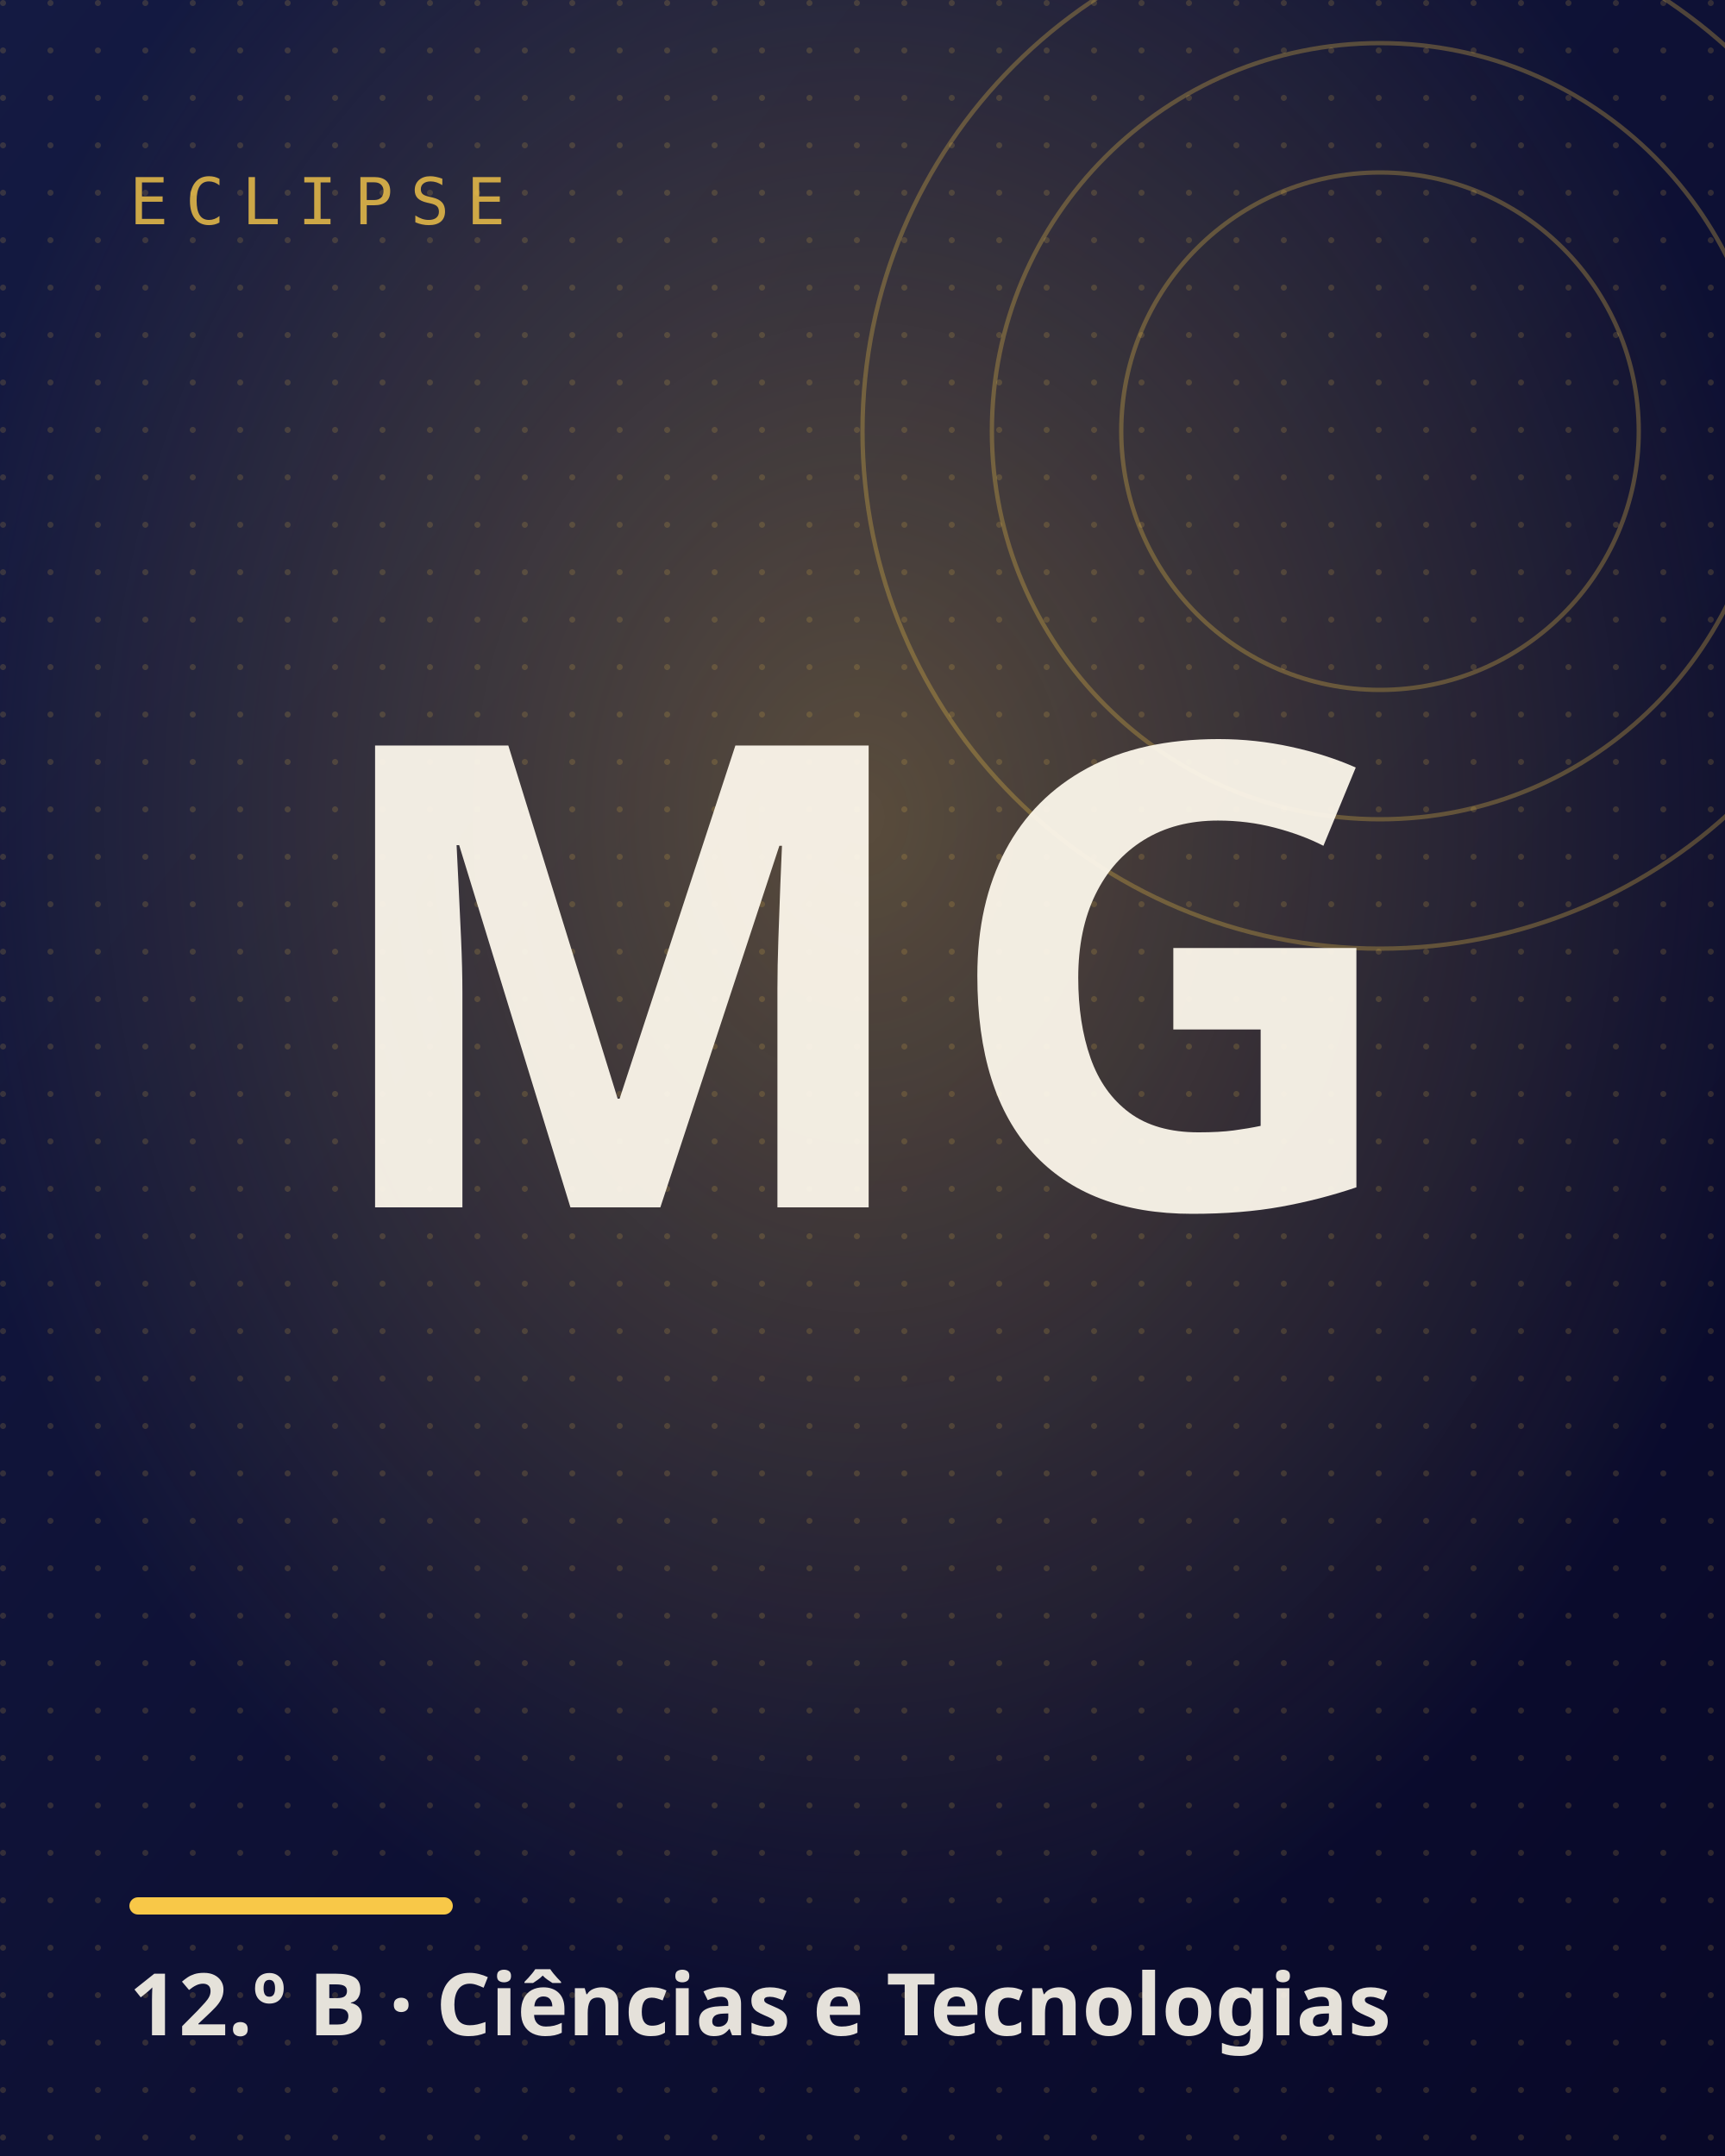
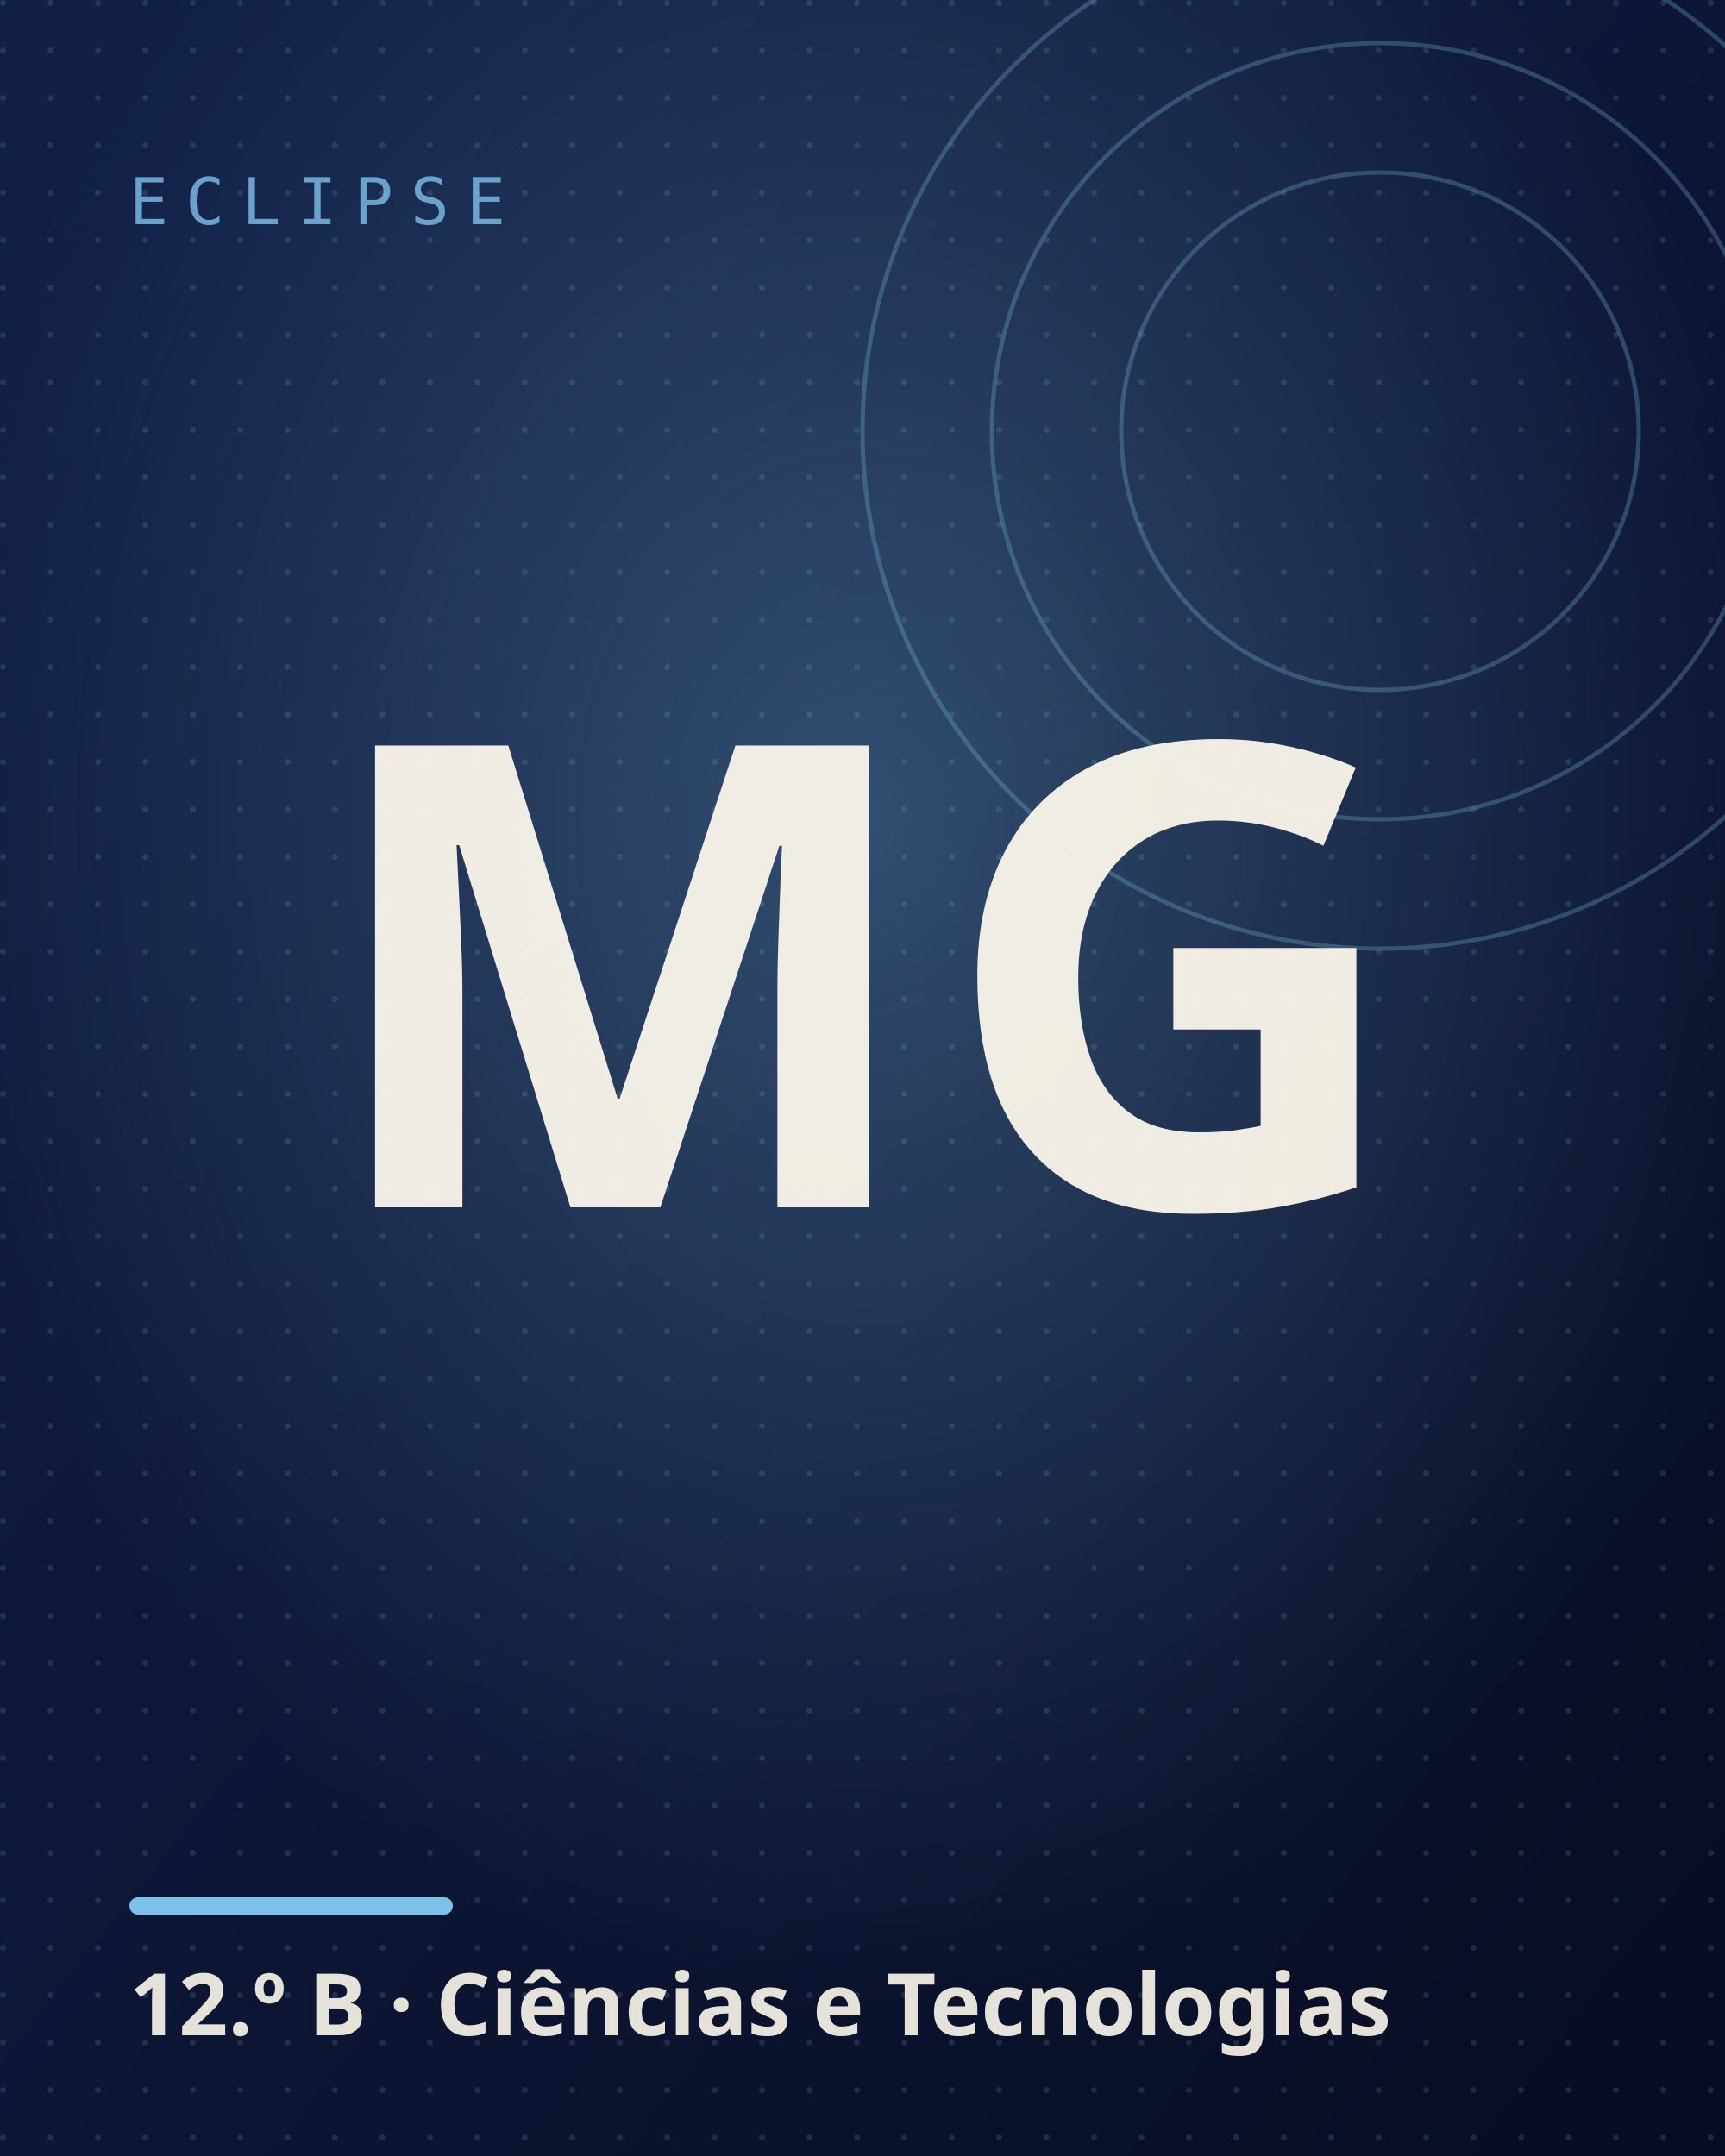
<svg xmlns="http://www.w3.org/2000/svg" viewBox="0 0 800 1000" role="img" aria-label="Retrato de Mara Gonçalves">
  <defs>
    <linearGradient id="bg" x1="0" y1="0" x2="1" y2="1">
-       <stop offset="0" stop-color="#141a42" />
-       <stop offset="1" stop-color="#080828" />
+       <stop offset="0" stop-color="#122048" />
+       <stop offset="1" stop-color="#070c22" />
    </linearGradient>
    <radialGradient id="glow" cx="50%" cy="38%" r="55%">
-       <stop offset="0" stop-color="#f8c848" stop-opacity="0.32" />
-       <stop offset="1" stop-color="#f8c848" stop-opacity="0" />
+       <stop offset="0" stop-color="#7ec1e8" stop-opacity="0.32" />
+       <stop offset="1" stop-color="#7ec1e8" stop-opacity="0" />
    </radialGradient>
    <pattern id="dots" width="22" height="22" patternUnits="userSpaceOnUse">
-       <circle cx="1.4" cy="1.4" r="1.4" fill="#f8c848" opacity="0.16" />
+       <circle cx="1.4" cy="1.4" r="1.4" fill="#7ec1e8" opacity="0.16" />
    </pattern>
  </defs>
  <rect width="800" height="1000" fill="url(#bg)" />
  <rect width="800" height="1000" fill="url(#dots)" />
  <rect width="800" height="1000" fill="url(#glow)" />
-   <g fill="none" stroke="#f8c848" stroke-opacity="0.28" stroke-width="2">
+   <g fill="none" stroke="#7ec1e8" stroke-opacity="0.28" stroke-width="2">
    <circle cx="640" cy="200" r="120" />
    <circle cx="640" cy="200" r="180" />
    <circle cx="640" cy="200" r="240" />
  </g>
-   <text x="60" y="104" font-family="ui-monospace, Consolas, monospace" font-size="30" letter-spacing="8" fill="#f8c848" opacity="0.8">ECLIPSE</text>
+   <text x="60" y="104" font-family="ui-monospace, Consolas, monospace" font-size="30" letter-spacing="8" fill="#7ec1e8" opacity="0.8">ECLIPSE</text>
  <text x="400" y="560" text-anchor="middle" font-family="Outfit, Segoe UI, sans-serif" font-weight="800" font-size="300" letter-spacing="6" fill="#fdf8ec" opacity="0.94">MG</text>
-   <rect x="60" y="880" width="150" height="8" rx="4" fill="#f8c848" />
+   <rect x="60" y="880" width="150" height="8" rx="4" fill="#7ec1e8" />
  <text x="60" y="944" font-family="Outfit, Segoe UI, sans-serif" font-weight="600" font-size="40" fill="#fdf8ec" opacity="0.9">12.º B · Ciências e Tecnologias</text>
</svg>
